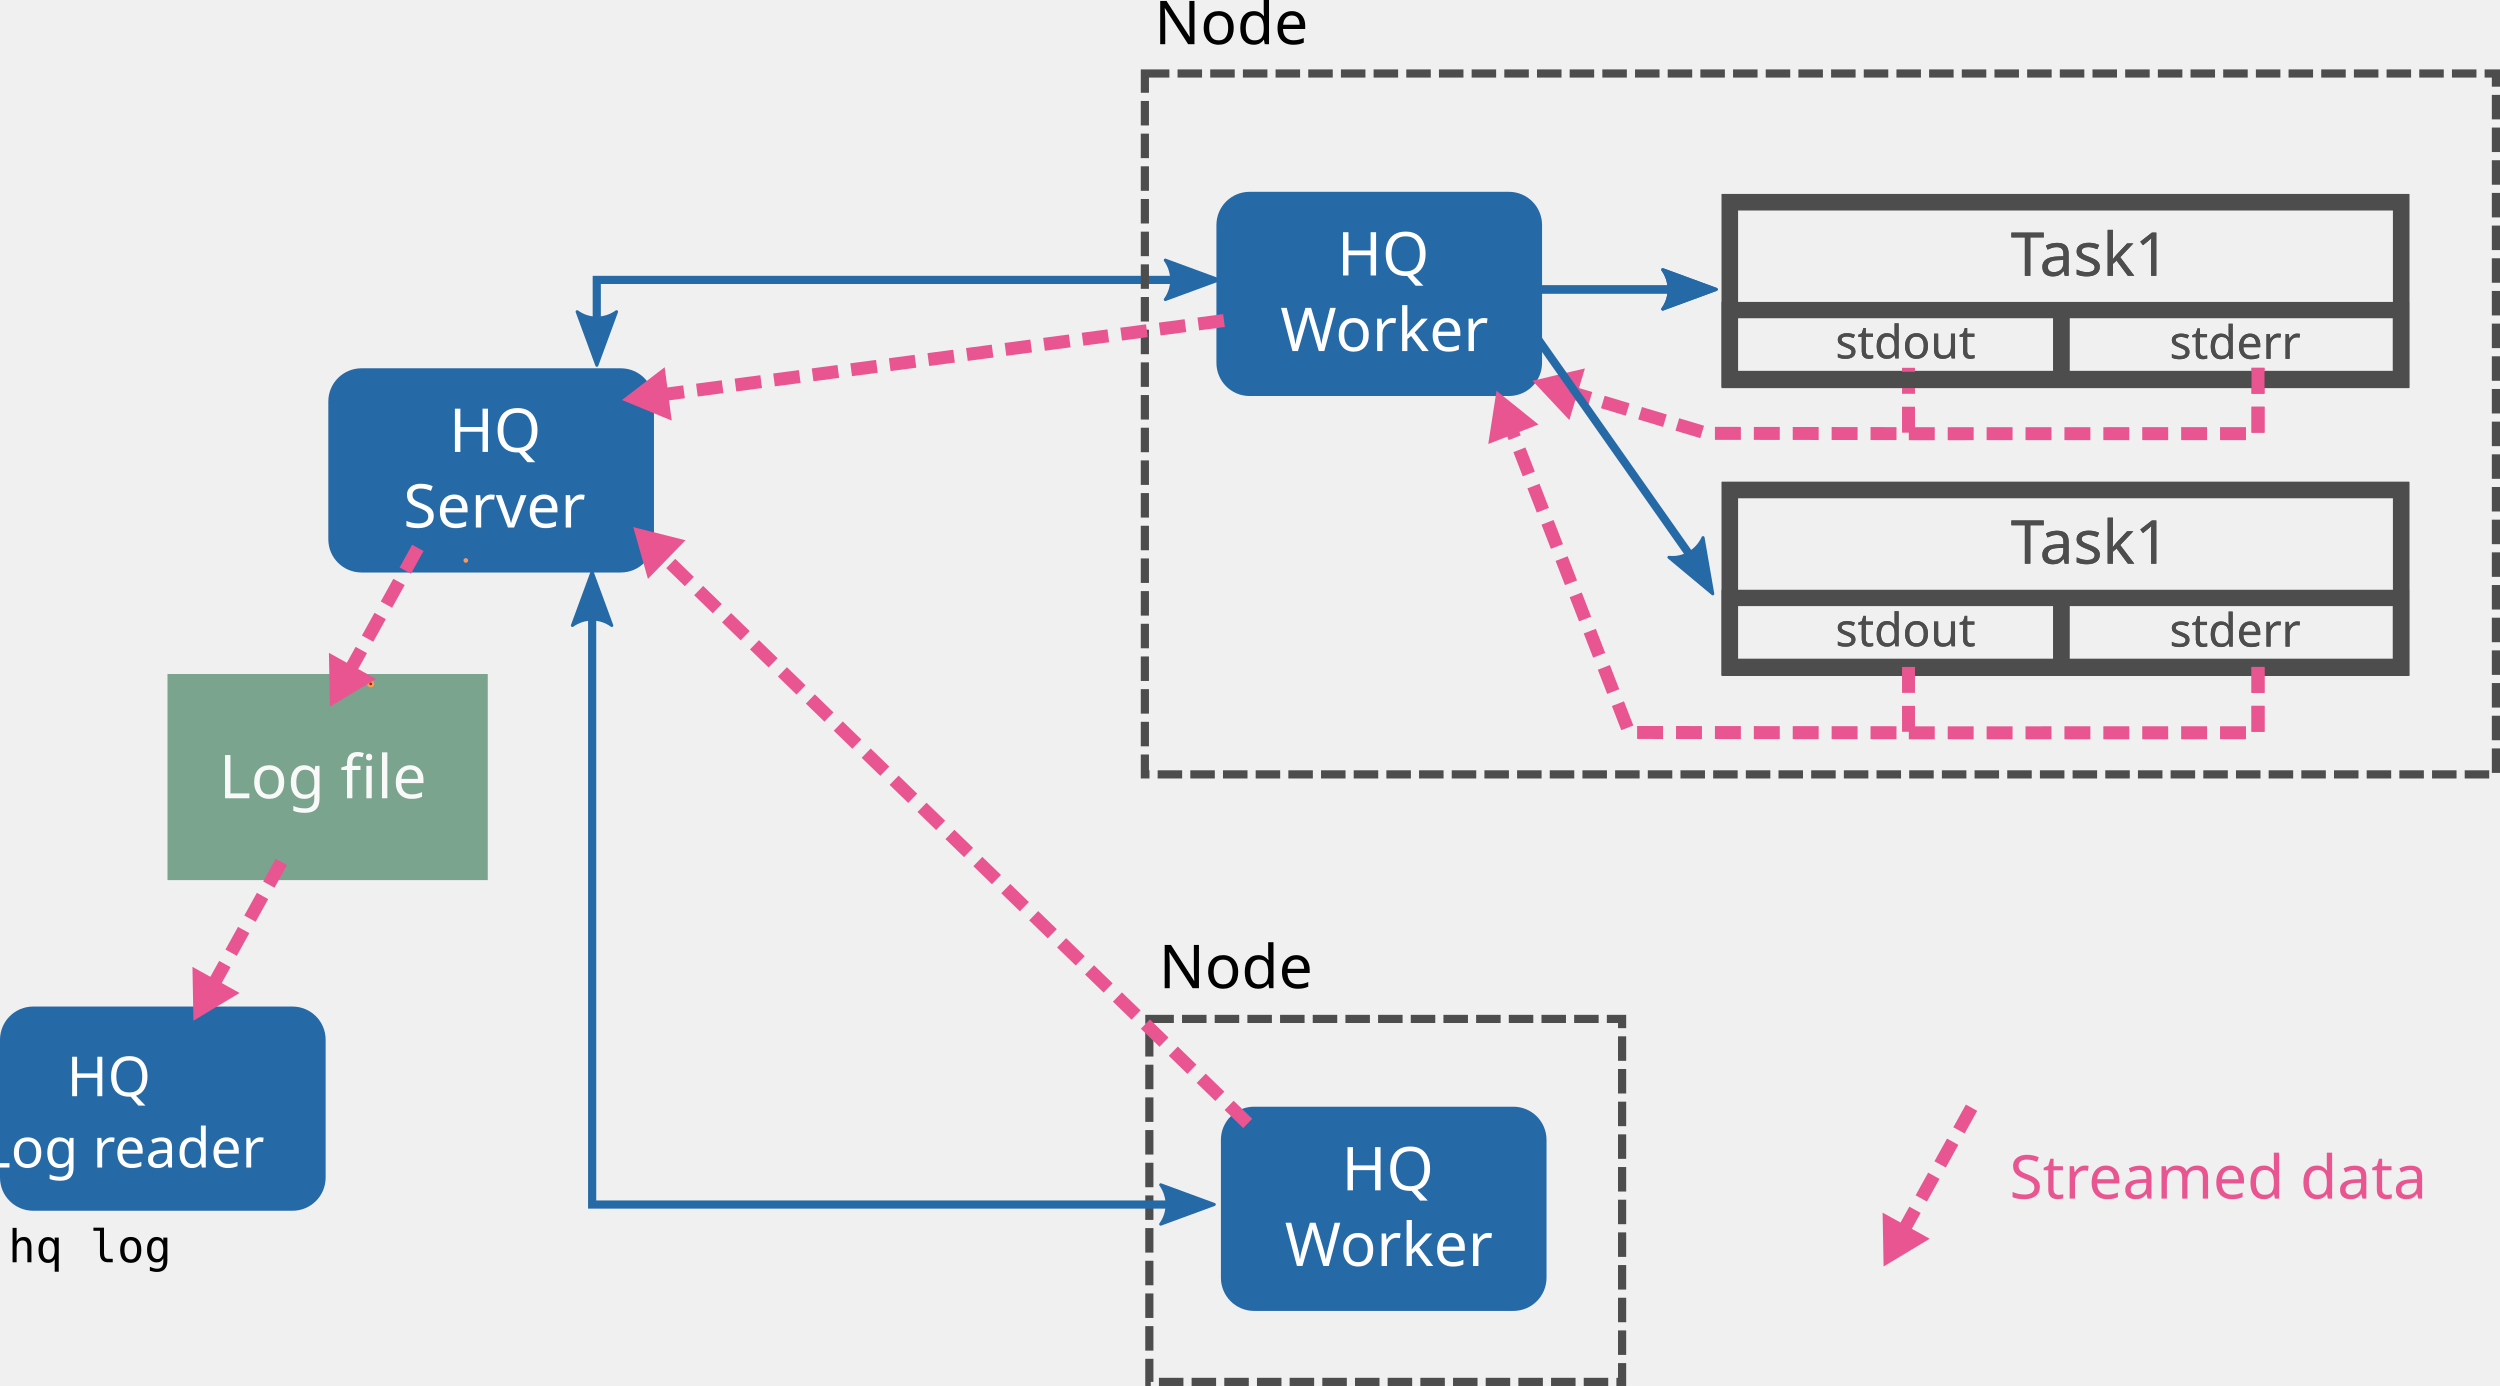
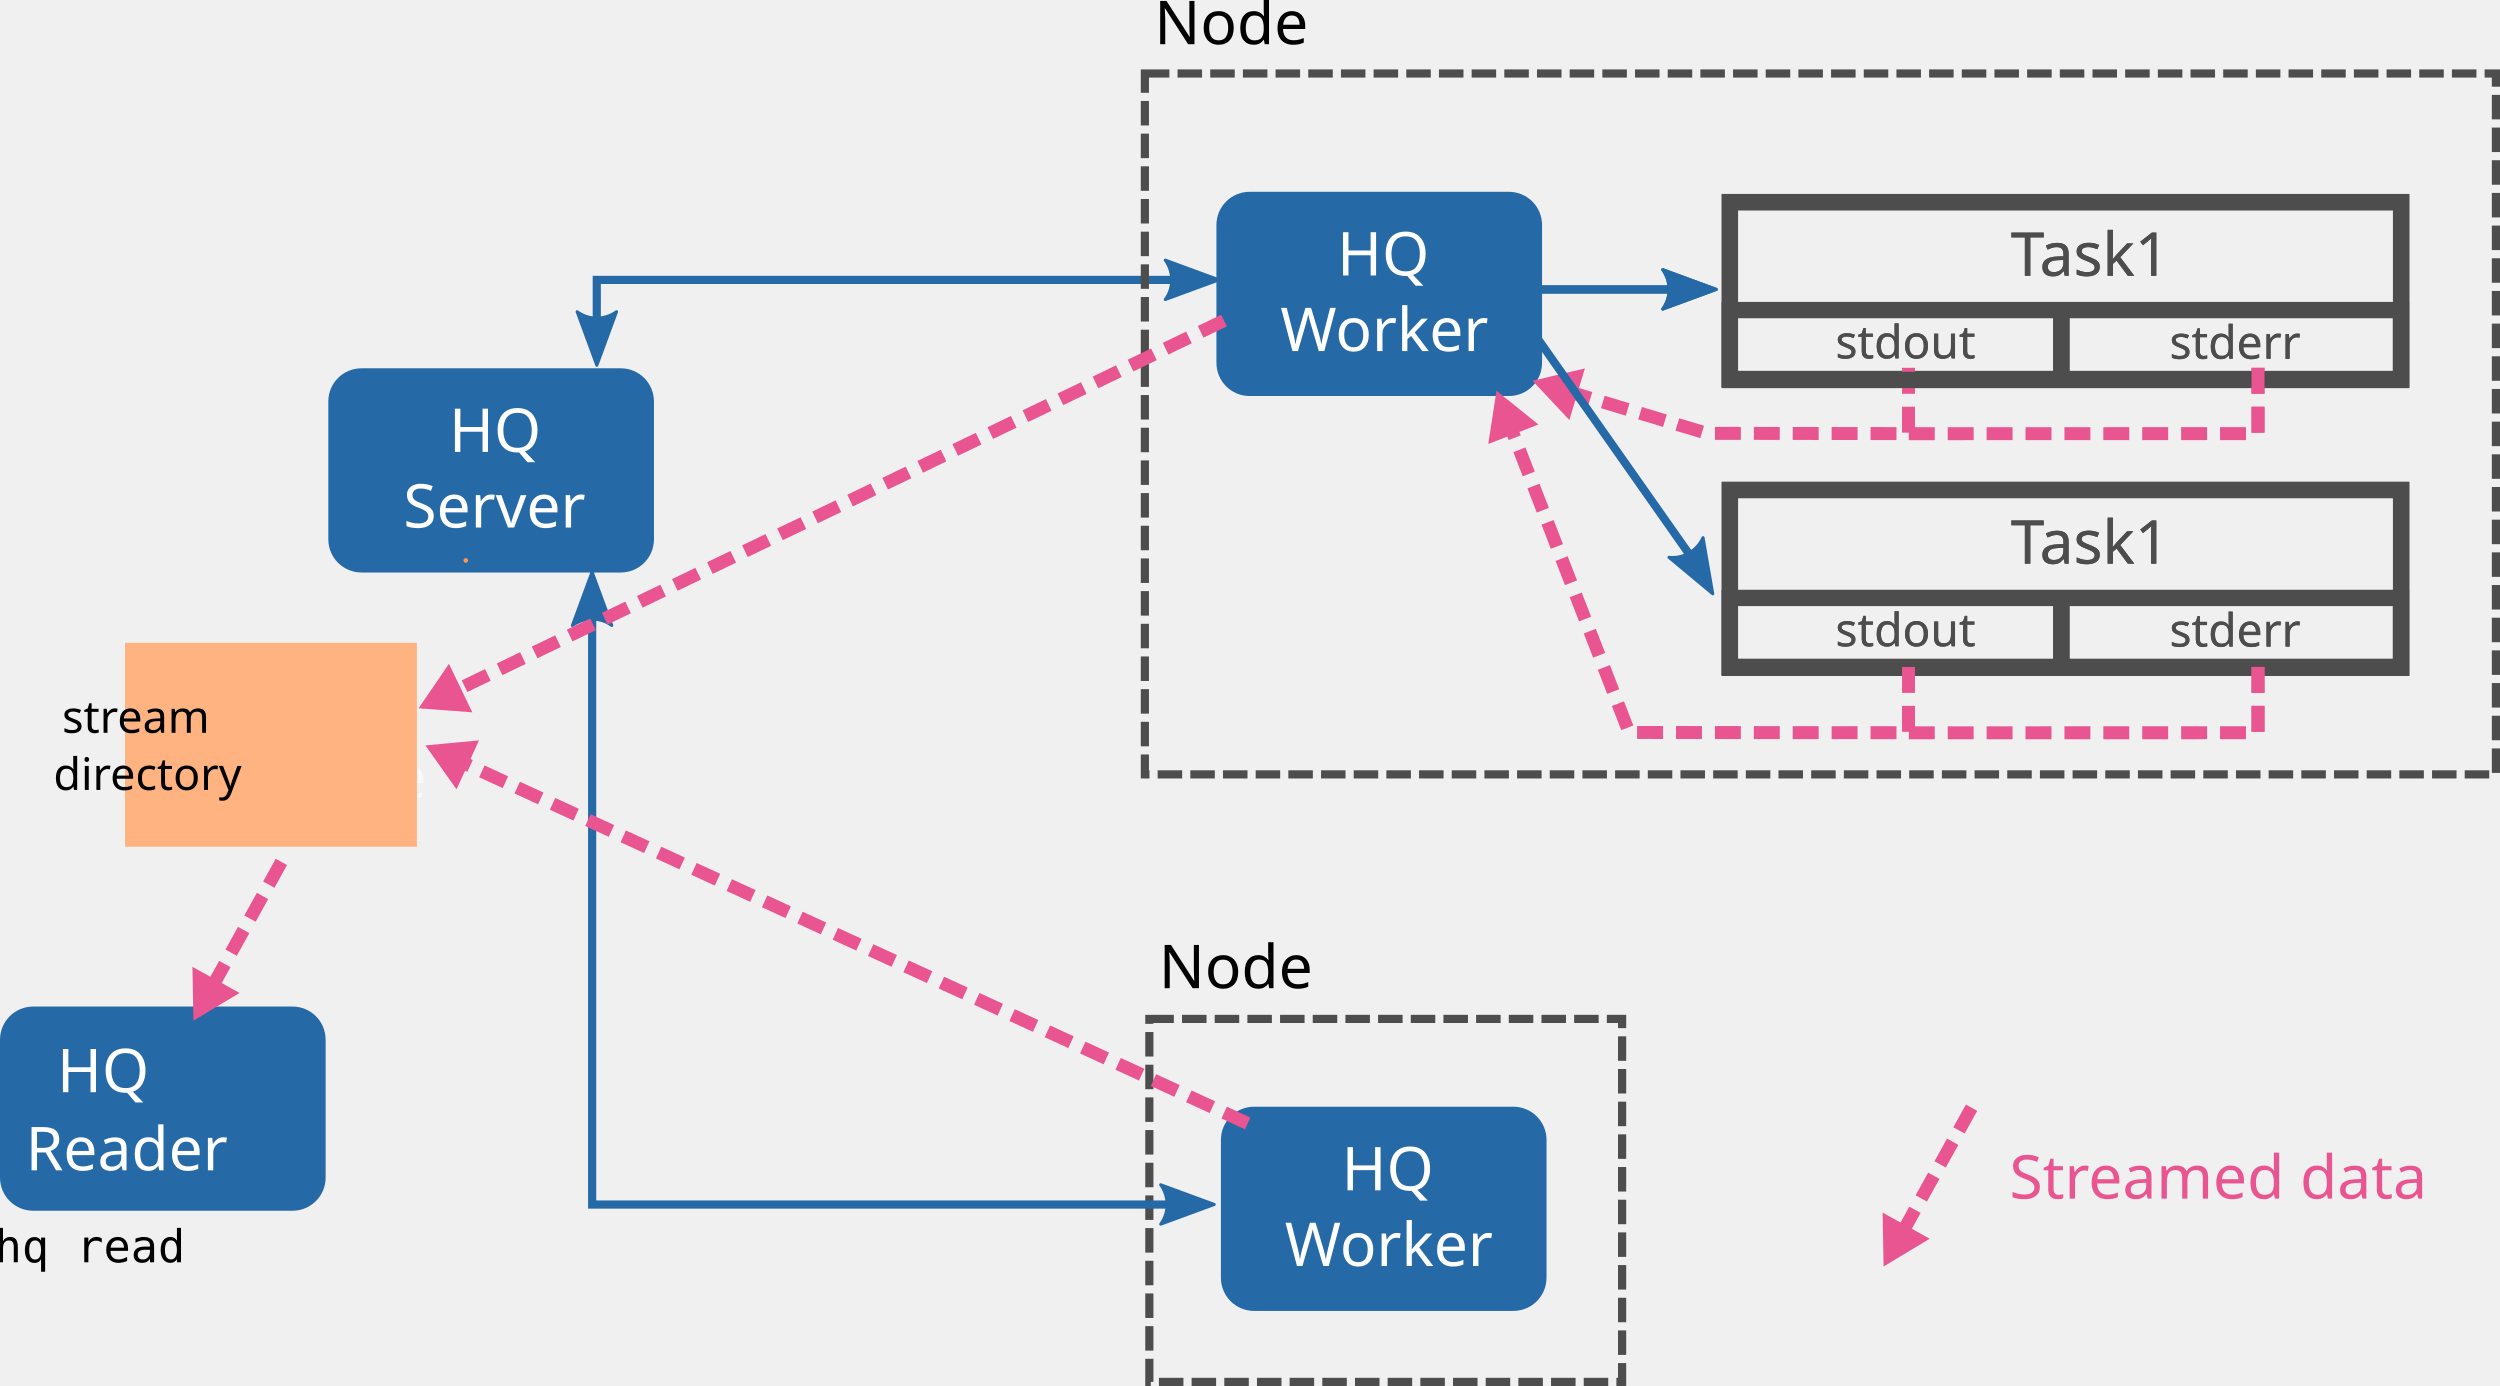
<svg xmlns="http://www.w3.org/2000/svg" version="1.1" id="svg6091" width="1156.683" height="641.255" viewBox="0 0 1156.683 641.255">
  <defs id="defs6095">
    <marker style="overflow:visible" id="marker7711" refX="0" refY="0" orient="auto-start-reverse" markerWidth="3.594" markerHeight="4.155" viewBox="0 0 5.324 6.155" preserveAspectRatio="xMidYMid">
      <path transform="scale(0.5)" style="fill:context-stroke;fill-rule:evenodd;stroke:context-stroke;stroke-width:1pt" d="M 5.77,0 -2.88,5 V -5 Z" id="path7709" />
    </marker>
  </defs>
  <g id="g6099" transform="matrix(1.333333,0,0,1.333333,-55.35742,-104.2028)">
    <path d="m 166.977,205.949 h 89.937 c 6.387,0 11.531,5.141 11.531,11.531 v 47.801 c 0,6.387 -5.144,11.531 -11.531,11.531 h -89.937 c -6.391,0 -11.532,-5.144 -11.532,-11.531 V 217.48 c 0,-6.39 5.141,-11.531 11.532,-11.531 z" style="fill:#2569a7;fill-opacity:1;fill-rule:nonzero;stroke:none" id="path6103" />
    <text xml:space="preserve" style="font-variant:normal;font-weight:normal;font-size:21px;font-family:Raleway-v4020;-inkscape-font-specification:Raleway-v4020-Regular;writing-mode:lr-tb;fill:#ffffff;fill-opacity:1;fill-rule:nonzero;stroke:none" id="text6109" x="197.347" y="234.968">
      <tspan x="197.347 212.845" y="234.968" id="tspan6105">HQ</tspan>
      <tspan x="181.482 194.229 206.556 213.927 224.742 237.069" y="261.218" id="tspan6107">Server</tspan>
    </text>
    <text xml:space="preserve" style="font-variant:normal;font-weight:normal;font-size:21px;font-family:Raleway-v4020;-inkscape-font-specification:Raleway-v4020-Regular;writing-mode:lr-tb;fill:#ffffff;fill-opacity:1;fill-rule:nonzero;stroke:none" id="text6127" x="507.339" y="185.755">
      <tspan x="507.339 522.836" y="185.755" id="tspan6123">HQ</tspan>
      <tspan x="487.609 508.168 520.663 528.034 538.597 550.924" y="212.005" id="tspan6125">Worker</tspan>
    </text>
    <g id="g6131" transform="translate(0,-1.211637)">
      <path d="m 641.793,149.504 h 232.926 v 61.688 H 641.793 Z" style="fill:none;stroke:#4d4d4d;stroke-width:5.669;stroke-linecap:butt;stroke-linejoin:miter;stroke-miterlimit:4;stroke-dasharray:none;stroke-opacity:1" id="path6133" />
    </g>
    <g id="g6151">
      <path d="M 248.598,201.156 V 175.281 H 460.711" style="fill:none;stroke:#2569a7;stroke-width:2.835;stroke-linecap:butt;stroke-linejoin:miter;stroke-miterlimit:4;stroke-dasharray:none;stroke-opacity:1" id="path6153" />
    </g>
    <g id="g6155" transform="rotate(-90)">
      <path d="m -186.324,255.457 -18.586,-6.832 18.586,-6.836 c -2.969,4.035 -2.953,9.555 0,13.668 z" style="fill:#2569a7;fill-opacity:1;fill-rule:evenodd;stroke:#2569a7;stroke-width:1.063;stroke-linecap:butt;stroke-linejoin:round;stroke-miterlimit:4;stroke-dasharray:none;stroke-opacity:1" id="path6157" />
    </g>
    <g id="g6159" transform="scale(-1)">
      <path d="m -445.883,-168.418 -18.586,-6.836 18.586,-6.832 c -2.969,4.035 -2.953,9.555 0,13.668 z" style="fill:#2569a7;fill-opacity:1;fill-rule:evenodd;stroke:#2569a7;stroke-width:1.063;stroke-linecap:butt;stroke-linejoin:round;stroke-miterlimit:4;stroke-dasharray:none;stroke-opacity:1" id="path6161" />
    </g>
    <path d="m 475.148,144.711 h 89.942 c 6.387,0 11.531,5.141 11.531,11.527 v 47.805 c 0,6.387 -5.144,11.531 -11.531,11.531 h -89.942 c -6.386,0 -11.527,-5.144 -11.527,-11.531 v -47.805 c 0,-6.386 5.141,-11.527 11.527,-11.527 z" style="fill:#2569a7;fill-opacity:1;fill-rule:nonzero;stroke:none" id="path6163" />
    <text xml:space="preserve" style="font-variant:normal;font-weight:normal;font-size:21px;font-family:Raleway-v4020;-inkscape-font-specification:Raleway-v4020-Regular;writing-mode:lr-tb;fill:#ffffff;fill-opacity:1;fill-rule:nonzero;stroke:none" id="text6169" x="505.523" y="173.73">
      <tspan x="505.523 521.021" y="173.73" id="tspan6165">HQ</tspan>
      <tspan x="485.793 506.352 518.847 526.218 536.781 549.108" y="199.98" id="tspan6167">Worker</tspan>
    </text>
    <text xml:space="preserve" style="font-variant:normal;font-weight:normal;font-size:21px;font-family:Raleway-v4020;-inkscape-font-specification:Raleway-v4020-Regular;writing-mode:lr-tb;fill:#4d4d4d;fill-opacity:1;fill-rule:nonzero;stroke:none" id="text6173" x="739.267" y="173.865">
      <tspan id="tspan6171" x="739.267" y="173.865">Task1</tspan>
    </text>
    <g id="g6187">
      <path d="m 576.309,178.598 h 57.015" style="fill:none;stroke:#2569a7;stroke-width:2.835;stroke-linecap:butt;stroke-linejoin:miter;stroke-miterlimit:4;stroke-dasharray:none;stroke-opacity:1" id="path6189" />
    </g>
    <g id="g6191" transform="scale(-1)">
      <path d="m -618.496,-171.738 -18.582,-6.832 18.582,-6.832 c -2.969,4.031 -2.953,9.554 0,13.664 z" style="fill:#2569a7;fill-opacity:1;fill-rule:evenodd;stroke:#2569a7;stroke-width:1.063;stroke-linecap:butt;stroke-linejoin:round;stroke-miterlimit:4;stroke-dasharray:none;stroke-opacity:1" id="path6193" />
    </g>
    <g id="g6195">
      <path d="m 438.793,103.656 h 468.82 v 243.214 h -468.82 z" style="fill:none;stroke:#4d4d4d;stroke-width:2.835;stroke-linecap:butt;stroke-linejoin:miter;stroke-miterlimit:4;stroke-dasharray:8.504, 2.835;stroke-dashoffset:0;stroke-opacity:1" id="path6197" />
    </g>
    <text xml:space="preserve" style="font-variant:normal;font-weight:normal;font-size:21px;font-family:Raleway-v4020;-inkscape-font-specification:Raleway-v4020-Regular;writing-mode:lr-tb;fill:#000000;fill-opacity:1;fill-rule:nonzero;stroke:none" id="text6201" x="442.081" y="93.482">
      <tspan x="442.081 458.125 470.62 483.682" y="93.482" id="tspan6199">Node</tspan>
    </text>
    <text xml:space="preserve" style="font-variant:normal;font-weight:normal;font-size:21px;font-family:Raleway-v4020;-inkscape-font-specification:Raleway-v4020-Regular;writing-mode:lr-tb;fill:#ffffff;fill-opacity:1;fill-rule:nonzero;stroke:none" id="text6207" x="508.893" y="503.229">
      <tspan x="508.893 524.391" y="503.229" id="tspan6203">HQ</tspan>
      <tspan x="489.163 509.722 522.217 529.588 540.151 552.478" y="529.479" id="tspan6205">Worker</tspan>
    </text>
    <path d="m 476.703,462.184 h 89.942 c 6.386,0 11.527,5.14 11.527,11.531 v 47.801 c 0,6.39 -5.141,11.531 -11.527,11.531 h -89.942 c -6.387,0 -11.527,-5.141 -11.527,-11.531 v -47.801 c 0,-6.391 5.14,-11.531 11.527,-11.531 z" style="fill:#2569a7;fill-opacity:1;fill-rule:nonzero;stroke:none" id="path6209" />
    <text xml:space="preserve" style="font-variant:normal;font-weight:normal;font-size:21px;font-family:Raleway-v4020;-inkscape-font-specification:Raleway-v4020-Regular;writing-mode:lr-tb;fill:#ffffff;fill-opacity:1;fill-rule:nonzero;stroke:none" id="text6215" x="507.077" y="491.204">
      <tspan x="507.077 522.575" y="491.204" id="tspan6211">HQ</tspan>
      <tspan x="487.347 507.906 520.401 527.772 538.335 550.662" y="517.454" id="tspan6213">Worker</tspan>
    </text>
    <g id="g6217">
      <path d="M 440.348,431.723 H 604.395 V 557.676 H 440.348 Z" style="fill:none;stroke:#4d4d4d;stroke-width:2.835;stroke-linecap:butt;stroke-linejoin:miter;stroke-miterlimit:4;stroke-dasharray:8.504, 2.835;stroke-dashoffset:0;stroke-opacity:1" id="path6219" />
    </g>
    <text xml:space="preserve" style="font-variant:normal;font-weight:normal;font-size:21px;font-family:Raleway-v4020;-inkscape-font-specification:Raleway-v4020-Regular;writing-mode:lr-tb;fill:#000000;fill-opacity:1;fill-rule:nonzero;stroke:none" id="text6223" x="443.635" y="421.053">
      <tspan x="443.635 459.679 472.174 485.236" y="421.053" id="tspan6221">Node</tspan>
    </text>
    <g id="g6225">
      <path d="m 247,280.363 v 215.77 h 212.117" style="fill:none;stroke:#2569a7;stroke-width:2.835;stroke-linecap:butt;stroke-linejoin:miter;stroke-miterlimit:4;stroke-dasharray:none;stroke-opacity:1" id="path6227" />
    </g>
    <g id="g6229" transform="rotate(90)">
      <path d="m 295.191,-240.141 -18.582,-6.832 18.582,-6.832 c -2.968,4.032 -2.949,9.551 0,13.664 z" style="fill:#2569a7;fill-opacity:1;fill-rule:evenodd;stroke:#2569a7;stroke-width:1.063;stroke-linecap:butt;stroke-linejoin:round;stroke-miterlimit:4;stroke-dasharray:none;stroke-opacity:1" id="path6231" />
    </g>
    <g id="g6233" transform="scale(-1)">
      <path d="m -444.289,-489.273 -18.582,-6.832 18.582,-6.836 c -2.969,4.035 -2.949,9.554 0,13.668 z" style="fill:#2569a7;fill-opacity:1;fill-rule:evenodd;stroke:#2569a7;stroke-width:1.063;stroke-linecap:butt;stroke-linejoin:round;stroke-miterlimit:4;stroke-dasharray:none;stroke-opacity:1" id="path6235" />
    </g>
    <g id="g7135" transform="translate(-0.04281848,36.24721)">
      <path d="m 641.793,149.504 h 232.926 v 23.916 H 641.793 Z" style="fill:none;stroke:#4d4d4d;stroke-width:5.669;stroke-linecap:butt;stroke-linejoin:miter;stroke-miterlimit:4;stroke-dasharray:none;stroke-opacity:1" id="path7133" />
    </g>
    <text xml:space="preserve" style="font-variant:normal;font-weight:normal;font-size:16px;font-family:Raleway-v4020;-inkscape-font-specification:Raleway-v4020-Regular;writing-mode:lr-tb;fill:#4d4d4d;fill-opacity:1;fill-rule:nonzero;stroke:none" id="text7188" x="678.425" y="202.509">
      <tspan id="tspan7186" x="678.425" y="202.509">stdout</tspan>
    </text>
    <g id="g7242" transform="translate(-0.04281848,36.24721)">
      <path d="m 756.856,149.504 v 23.916 z" style="fill:none;stroke:#4d4d4d;stroke-width:5.669;stroke-linecap:butt;stroke-linejoin:miter;stroke-miterlimit:4;stroke-dasharray:none;stroke-opacity:1" id="path7240" />
    </g>
    <text xml:space="preserve" style="font-variant:normal;font-weight:normal;font-size:16px;font-family:Raleway-v4020;-inkscape-font-specification:Raleway-v4020-Regular;writing-mode:lr-tb;fill:#4d4d4d;fill-opacity:1;fill-rule:nonzero;stroke:none" id="text7246" x="794.344" y="202.646">
      <tspan id="tspan7244" x="794.344" y="202.646">stderr</tspan>
    </text>
    <g id="g7250" transform="translate(-572.0264,177.8659)" style="stroke:#ff9955" />
-     <rect style="color:#000000;overflow:visible;fill:#7aa48e;fill-opacity:1;stroke:none;stroke-width:0.75;stroke-dasharray:none;stroke-dashoffset:0;stroke-opacity:1;stop-color:#000000" id="rect7304" width="111.129" height="71.516" x="99.642" y="312.038" rx="0" ry="0" />
    <text xml:space="preserve" style="font-style:normal;font-variant:normal;font-weight:normal;font-stretch:normal;font-size:21px;line-height:125%;font-family:Raleway-v4020;-inkscape-font-specification:Raleway-v4020;letter-spacing:0px;word-spacing:0px;fill:#f9f9f9;fill-opacity:1;stroke:none;stroke-width:0.75px;stroke-linecap:butt;stroke-linejoin:miter;stroke-opacity:1" x="117.562" y="355.164" id="text7360">
      <tspan id="tspan7358" style="fill:#f9f9f9;stroke-width:0.75px" x="117.562" y="355.164">Log file</tspan>
    </text>
    <path d="m 53.05,427.427 h 89.937 c 6.387,0 11.531,5.141 11.531,11.531 v 47.801 c 0,6.387 -5.144,11.531 -11.531,11.531 H 53.05 c -6.391,0 -11.532,-5.144 -11.532,-11.531 v -47.801 c 0,-6.39 5.141,-11.531 11.532,-11.531 z" style="fill:#2569a7;fill-opacity:1;fill-rule:nonzero;stroke:none" id="path7362" />
    <text xml:space="preserve" style="font-style:normal;font-variant:normal;font-weight:normal;font-stretch:normal;font-size:15.69px;font-family:'DejaVu Sans Mono';-inkscape-font-specification:'DejaVu Sans Mono';text-align:center;writing-mode:lr-tb;text-anchor:middle;fill:#000000;fill-opacity:1;fill-rule:nonzero;stroke:none;stroke-width:0.747" id="text7368" x="96.334" y="516.157">
-       <tspan x="96.334" y="516.157" id="tspan7376" style="font-style:normal;font-variant:normal;font-weight:normal;font-stretch:normal;font-family:'DejaVu Sans Mono';-inkscape-font-specification:'DejaVu Sans Mono';fill:#000000;stroke-width:0.747">hq log</tspan>
+       <tspan x="96.334" y="516.157" id="tspan7376" style="font-style:normal;font-variant:normal;font-weight:normal;font-stretch:normal;font-family:'DejaVu Sans Mono';-inkscape-font-specification:'DejaVu Sans Mono';fill:#000000;stroke-width:0.747">hq read</tspan>
    </text>
    <circle id="path7429" style="fill:#803300;stroke:#ff9955;stroke-width:0.75" cx="203.158" cy="272.634" r="0.428" />
    <circle id="path7431" style="fill:#803300;stroke:#ff9955;stroke-width:0.75" cx="170.164" cy="315.455" r="0.856" />
-     <path style="fill:#ff7f2a;fill-rule:evenodd;stroke:#e85591;stroke-width:4.5;stroke-linecap:butt;stroke-linejoin:miter;stroke-dasharray:9, 4.5;stroke-dashoffset:0;stroke-opacity:1;marker-end:url(#marker7711)" d="m 186.514,268.275 -25.291,45.654" id="path7489" />
    <path style="fill:none;fill-rule:evenodd;stroke:#e85591;stroke-width:4.5;stroke-linecap:butt;stroke-linejoin:miter;stroke-dasharray:9, 4.5;stroke-dashoffset:0;stroke-opacity:1;marker-end:url(#marker7711)" d="m 703.777,205.792 v 22.827 l -70,-0.096 -50.147,-15.122" id="path7877" />
    <path style="fill:none;fill-rule:evenodd;stroke:#e85591;stroke-width:4.5;stroke-linecap:butt;stroke-linejoin:miter;stroke-dasharray:9, 4.5;stroke-dashoffset:0;stroke-opacity:1" d="m 825.058,205.792 v 22.827 l -121.396,0.028" id="path7887" />
    <path style="fill:#e85591;fill-opacity:1;fill-rule:evenodd;stroke:#e85591;stroke-width:4.5;stroke-linecap:butt;stroke-linejoin:miter;stroke-dasharray:9, 4.5;stroke-dashoffset:0;stroke-opacity:1;marker-end:url(#marker7711)" d="M 725.652,462.528 700.361,508.183" id="path7899" />
    <text xml:space="preserve" style="font-style:normal;font-variant:normal;font-weight:normal;font-stretch:normal;font-size:21px;line-height:125%;font-family:Raleway-v4020;-inkscape-font-specification:Raleway-v4020;letter-spacing:0px;word-spacing:0px;fill:#e85591;fill-opacity:1;stroke:none;stroke-width:0.75px;stroke-linecap:butt;stroke-linejoin:miter;stroke-opacity:1" x="738.808" y="494.08" id="text7907">
      <tspan id="tspan7905" style="fill:#e85591;fill-opacity:1;stroke-width:0.75px" x="738.808" y="494.08">Streamed data</tspan>
    </text>
    <g id="g7992" transform="translate(0,-1.211637)">
      <path d="m 641.793,149.504 h 232.926 v 61.688 H 641.793 Z" style="fill:none;stroke:#4d4d4d;stroke-width:5.669;stroke-linecap:butt;stroke-linejoin:miter;stroke-miterlimit:4;stroke-dasharray:none;stroke-opacity:1" id="path7990" />
    </g>
    <text xml:space="preserve" style="font-variant:normal;font-weight:normal;font-size:21px;font-family:Raleway-v4020;-inkscape-font-specification:Raleway-v4020-Regular;writing-mode:lr-tb;fill:#4d4d4d;fill-opacity:1;fill-rule:nonzero;stroke:none" id="text7996" x="739.267" y="173.865">
      <tspan id="tspan7994" x="739.267" y="173.865">Task1</tspan>
    </text>
    <g id="g8000">
      <path d="m 576.309,178.598 h 57.015" style="fill:none;stroke:#2569a7;stroke-width:2.835;stroke-linecap:butt;stroke-linejoin:miter;stroke-miterlimit:4;stroke-dasharray:none;stroke-opacity:1" id="path7998" />
      <path d="M 569.89,188.262 633.324,278.483" style="fill:none;stroke:#2569a7;stroke-width:2.835;stroke-linecap:butt;stroke-linejoin:miter;stroke-miterlimit:4;stroke-dasharray:none;stroke-opacity:1" id="path8090" />
    </g>
    <g id="g8004" transform="scale(-1)">
      <path d="m -618.496,-171.738 -18.582,-6.832 18.582,-6.832 c -2.969,4.031 -2.953,9.554 0,13.664 z" style="fill:#2569a7;fill-opacity:1;fill-rule:evenodd;stroke:#2569a7;stroke-width:1.063;stroke-linecap:butt;stroke-linejoin:round;stroke-miterlimit:4;stroke-dasharray:none;stroke-opacity:1" id="path8002" />
    </g>
    <text xml:space="preserve" style="font-variant:normal;font-weight:normal;font-size:16px;font-family:Raleway-v4020;-inkscape-font-specification:Raleway-v4020-Regular;writing-mode:lr-tb;fill:#4d4d4d;fill-opacity:1;fill-rule:nonzero;stroke:none" id="text8008" x="678.425" y="202.509">
      <tspan id="tspan8006" x="678.425" y="202.509">stdout</tspan>
    </text>
    <g id="g8012" transform="translate(-0.04281848,36.24721)">
      <path d="m 756.856,149.504 v 23.916 z" style="fill:none;stroke:#4d4d4d;stroke-width:5.669;stroke-linecap:butt;stroke-linejoin:miter;stroke-miterlimit:4;stroke-dasharray:none;stroke-opacity:1" id="path8010" />
    </g>
    <text xml:space="preserve" style="font-variant:normal;font-weight:normal;font-size:16px;font-family:Raleway-v4020;-inkscape-font-specification:Raleway-v4020-Regular;writing-mode:lr-tb;fill:#4d4d4d;fill-opacity:1;fill-rule:nonzero;stroke:none" id="text8016" x="794.344" y="202.646">
      <tspan id="tspan8014" x="794.344" y="202.646">stderr</tspan>
    </text>
    <path style="fill:none;fill-rule:evenodd;stroke:#e85591;stroke-width:4.5;stroke-linecap:butt;stroke-linejoin:miter;stroke-dasharray:9, 4.5;stroke-dashoffset:0;stroke-opacity:1" d="m 825.058,205.792 v 22.827" id="path8018" />
    <g id="g8056" transform="translate(0,98.67381)">
      <path d="m 641.793,149.504 h 232.926 v 61.688 H 641.793 Z" style="fill:none;stroke:#4d4d4d;stroke-width:5.669;stroke-linecap:butt;stroke-linejoin:miter;stroke-miterlimit:4;stroke-dasharray:none;stroke-opacity:1" id="path8054" />
    </g>
    <text xml:space="preserve" style="font-variant:normal;font-weight:normal;font-size:21px;font-family:Raleway-v4020;-inkscape-font-specification:Raleway-v4020-Regular;writing-mode:lr-tb;fill:#4d4d4d;fill-opacity:1;fill-rule:nonzero;stroke:none" id="text8060" x="739.267" y="273.75">
      <tspan id="tspan8058" x="739.267" y="273.75">Task1</tspan>
    </text>
    <g id="g8068" transform="translate(-0.04281848,136.1327)">
      <path d="m 641.793,149.504 h 232.926 v 23.916 H 641.793 Z" style="fill:none;stroke:#4d4d4d;stroke-width:5.669;stroke-linecap:butt;stroke-linejoin:miter;stroke-miterlimit:4;stroke-dasharray:none;stroke-opacity:1" id="path8066" />
    </g>
    <text xml:space="preserve" style="font-variant:normal;font-weight:normal;font-size:16px;font-family:Raleway-v4020;-inkscape-font-specification:Raleway-v4020-Regular;writing-mode:lr-tb;fill:#4d4d4d;fill-opacity:1;fill-rule:nonzero;stroke:none" id="text8072" x="678.425" y="302.395">
      <tspan id="tspan8070" x="678.425" y="302.395">stdout</tspan>
    </text>
    <g id="g8076" transform="translate(-0.04281848,136.1327)">
      <path d="m 756.856,149.504 v 23.916 z" style="fill:none;stroke:#4d4d4d;stroke-width:5.669;stroke-linecap:butt;stroke-linejoin:miter;stroke-miterlimit:4;stroke-dasharray:none;stroke-opacity:1" id="path8074" />
    </g>
    <text xml:space="preserve" style="font-variant:normal;font-weight:normal;font-size:16px;font-family:Raleway-v4020;-inkscape-font-specification:Raleway-v4020-Regular;writing-mode:lr-tb;fill:#4d4d4d;fill-opacity:1;fill-rule:nonzero;stroke:none" id="text8080" x="794.344" y="302.531">
      <tspan id="tspan8078" x="794.344" y="302.531">stderr</tspan>
    </text>
    <g id="g8084" transform="translate(0,98.67381)">
      <path d="m 641.793,149.504 h 232.926 v 61.688 H 641.793 Z" style="fill:none;stroke:#4d4d4d;stroke-width:5.669;stroke-linecap:butt;stroke-linejoin:miter;stroke-miterlimit:4;stroke-dasharray:none;stroke-opacity:1" id="path8082" />
    </g>
    <text xml:space="preserve" style="font-variant:normal;font-weight:normal;font-size:21px;font-family:Raleway-v4020;-inkscape-font-specification:Raleway-v4020-Regular;writing-mode:lr-tb;fill:#4d4d4d;fill-opacity:1;fill-rule:nonzero;stroke:none" id="text8088" x="739.267" y="273.75">
      <tspan id="tspan8086" x="739.267" y="273.75">Task1</tspan>
    </text>
    <g id="g8094" transform="rotate(-120,132.9862,-314.6383)">
      <path d="m -618.496,-171.738 -18.582,-6.832 18.582,-6.832 c -2.969,4.031 -2.953,9.554 0,13.664 z" style="fill:#2569a7;fill-opacity:1;fill-rule:evenodd;stroke:#2569a7;stroke-width:1.063;stroke-linecap:butt;stroke-linejoin:round;stroke-miterlimit:4;stroke-dasharray:none;stroke-opacity:1" id="path8092" />
    </g>
    <text xml:space="preserve" style="font-variant:normal;font-weight:normal;font-size:16px;font-family:Raleway-v4020;-inkscape-font-specification:Raleway-v4020-Regular;writing-mode:lr-tb;fill:#4d4d4d;fill-opacity:1;fill-rule:nonzero;stroke:none" id="text8098" x="678.425" y="302.395">
      <tspan id="tspan8096" x="678.425" y="302.395">stdout</tspan>
    </text>
    <g id="g8102" transform="translate(-0.04281848,136.1327)">
      <path d="m 756.856,149.504 v 23.916 z" style="fill:none;stroke:#4d4d4d;stroke-width:5.669;stroke-linecap:butt;stroke-linejoin:miter;stroke-miterlimit:4;stroke-dasharray:none;stroke-opacity:1" id="path8100" />
    </g>
    <text xml:space="preserve" style="font-variant:normal;font-weight:normal;font-size:16px;font-family:Raleway-v4020;-inkscape-font-specification:Raleway-v4020-Regular;writing-mode:lr-tb;fill:#4d4d4d;fill-opacity:1;fill-rule:nonzero;stroke:none" id="text8106" x="794.344" y="302.531">
      <tspan id="tspan8104" x="794.344" y="302.531">stderr</tspan>
    </text>
    <path style="fill:none;fill-rule:evenodd;stroke:#e85591;stroke-width:4.5;stroke-linecap:butt;stroke-linejoin:miter;stroke-dasharray:9, 4.5;stroke-dashoffset:0;stroke-opacity:1;marker-end:url(#marker7711)" d="m 703.777,309.588 v 22.827 l -96.957,-0.096 -42.105,-108.504" id="path8278" />
    <path style="fill:none;fill-rule:evenodd;stroke:#e85591;stroke-width:4.5;stroke-linecap:butt;stroke-linejoin:miter;stroke-dasharray:9, 4.5;stroke-dashoffset:0;stroke-opacity:1" d="m 825.058,309.588 v 22.827 l -121.396,0.028" id="path8280" />
    <path style="fill:none;fill-rule:evenodd;stroke:#e85591;stroke-width:4.5;stroke-linecap:butt;stroke-linejoin:miter;stroke-dasharray:9, 4.5;stroke-dashoffset:0;stroke-opacity:1" d="m 825.058,309.588 v 22.827" id="path8290" />
-     <path style="fill:#ff7f2a;fill-rule:evenodd;stroke:#e85591;stroke-width:4.5;stroke-linecap:butt;stroke-linejoin:miter;stroke-dasharray:9, 4.5;stroke-dashoffset:0;stroke-opacity:1;marker-end:url(#marker7711)" d="m 466.255,189.385 -198.211,26.156" id="path8300" />
-     <path style="fill:#ff7f2a;fill-rule:evenodd;stroke:#e85591;stroke-width:4.5;stroke-linecap:butt;stroke-linejoin:miter;stroke-dasharray:9, 4.5;stroke-dashoffset:0;stroke-opacity:1;marker-end:url(#marker7711)" d="M 474.487,467.988 269.002,268.574" id="path8306" />
+     <path style="fill:#ff7f2a;fill-rule:evenodd;stroke:#e85591;stroke-width:4.5;stroke-linecap:butt;stroke-linejoin:miter;stroke-dasharray:9, 4.5;stroke-dashoffset:0;stroke-opacity:1;marker-end:url(#marker7711)" d="M 466.255,189.385 196.506,319.245" id="path8300" />
+     <path style="fill:#ff7f2a;fill-rule:evenodd;stroke:#e85591;stroke-width:4.5;stroke-linecap:butt;stroke-linejoin:miter;stroke-dasharray:9, 4.5;stroke-dashoffset:0;stroke-opacity:1;marker-end:url(#marker7711)" d="M 474.487,467.988 198.941,341.322" id="path8306" />
    <path style="fill:#ff7f2a;fill-rule:evenodd;stroke:#e85591;stroke-width:4.5;stroke-linecap:butt;stroke-linejoin:miter;stroke-dasharray:9, 4.5;stroke-dashoffset:0;stroke-opacity:1;marker-end:url(#marker7711)" d="m 139.159,377.244 -25.291,45.654" id="path8312" />
-     <text xml:space="preserve" style="font-variant:normal;font-weight:normal;font-size:19.173px;font-family:Raleway-v4020;-inkscape-font-specification:Raleway-v4020-Regular;text-align:center;writing-mode:lr-tb;text-anchor:middle;fill:#ffffff;fill-opacity:1;fill-rule:nonzero;stroke:none;stroke-width:0.913" id="text9997" x="144.297" y="458.536">
-       <tspan x="96.728 110.878" y="458.536" id="tspan9993" style="stroke-width:0.913">HQ</tspan>
-       <tspan id="tspan9995" x="96.728" y="483.287" style="stroke-width:0.913">Log reader</tspan>
+     <rect style="fill:#ffb380;stroke:#ffb380;stroke-width:14.173" id="rect1" width="87.124" height="56.592" x="91.981" y="308.296" />
+     <text xml:space="preserve" style="font-size:15.55px;line-height:1.25;font-family:'Noto Sans Tifinagh';-inkscape-font-specification:'Noto Sans Tifinagh';letter-spacing:0px;word-spacing:0px;stroke-width:0.389;text-anchor:middle;text-align:center" x="136.946" y="332.444" id="text1">
+       <tspan id="tspan1" style="stroke-width:0.389;text-anchor:middle;text-align:center" x="102.817" y="332.444">stream</tspan>
+       <tspan style="stroke-width:0.389;text-anchor:middle;text-align:center" x="102.817" y="352.272" id="tspan2">directory</tspan>
+     </text>
+     <text xml:space="preserve" style="font-variant:normal;font-weight:normal;font-size:21px;font-family:Raleway-v4020;-inkscape-font-specification:Raleway-v4020-Regular;text-align:center;writing-mode:lr-tb;text-anchor:middle;white-space:pre;inline-size:93.95;display:inline;fill:#ffffff;fill-opacity:1;fill-rule:nonzero;stroke:none" id="text4" x="116.985" y="458.231" transform="translate(-17.84193,-1.081352)">
+       <tspan x="116.985" y="458.231" id="tspan5">HQ
+ </tspan>
+       <tspan x="116.985" y="485.341" id="tspan6">Reader</tspan>
    </text>
  </g>
</svg>
